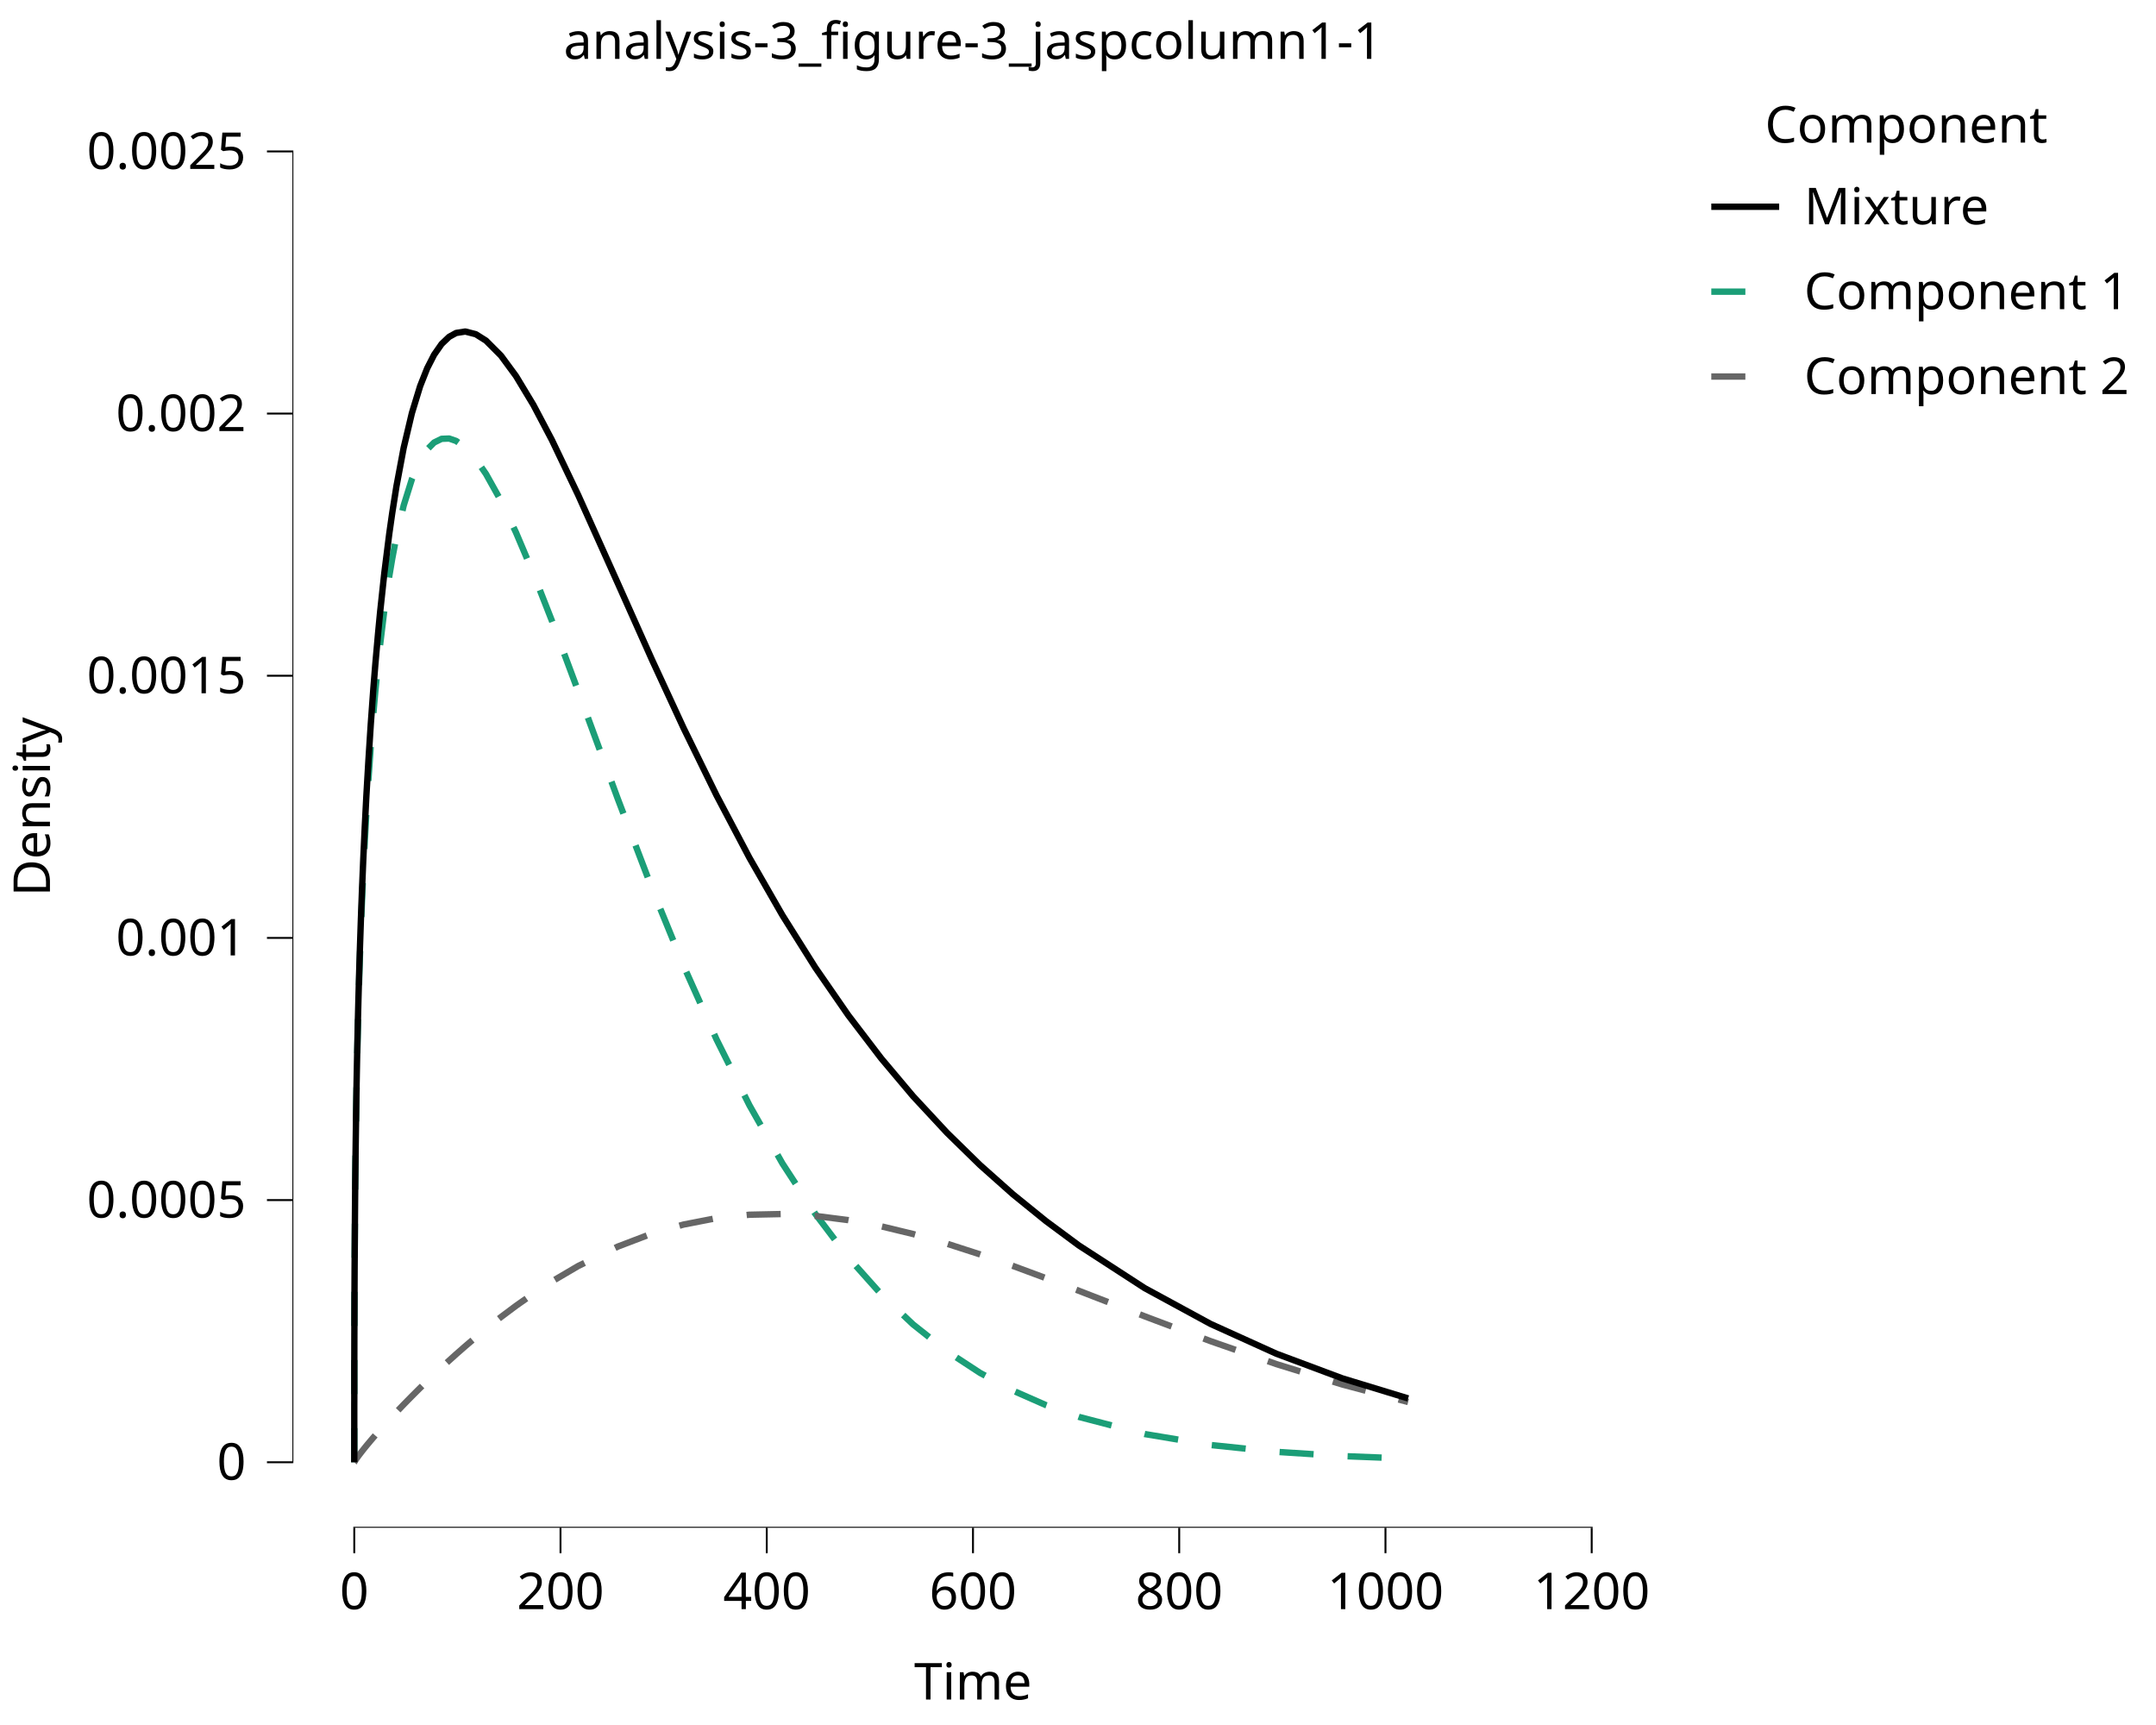
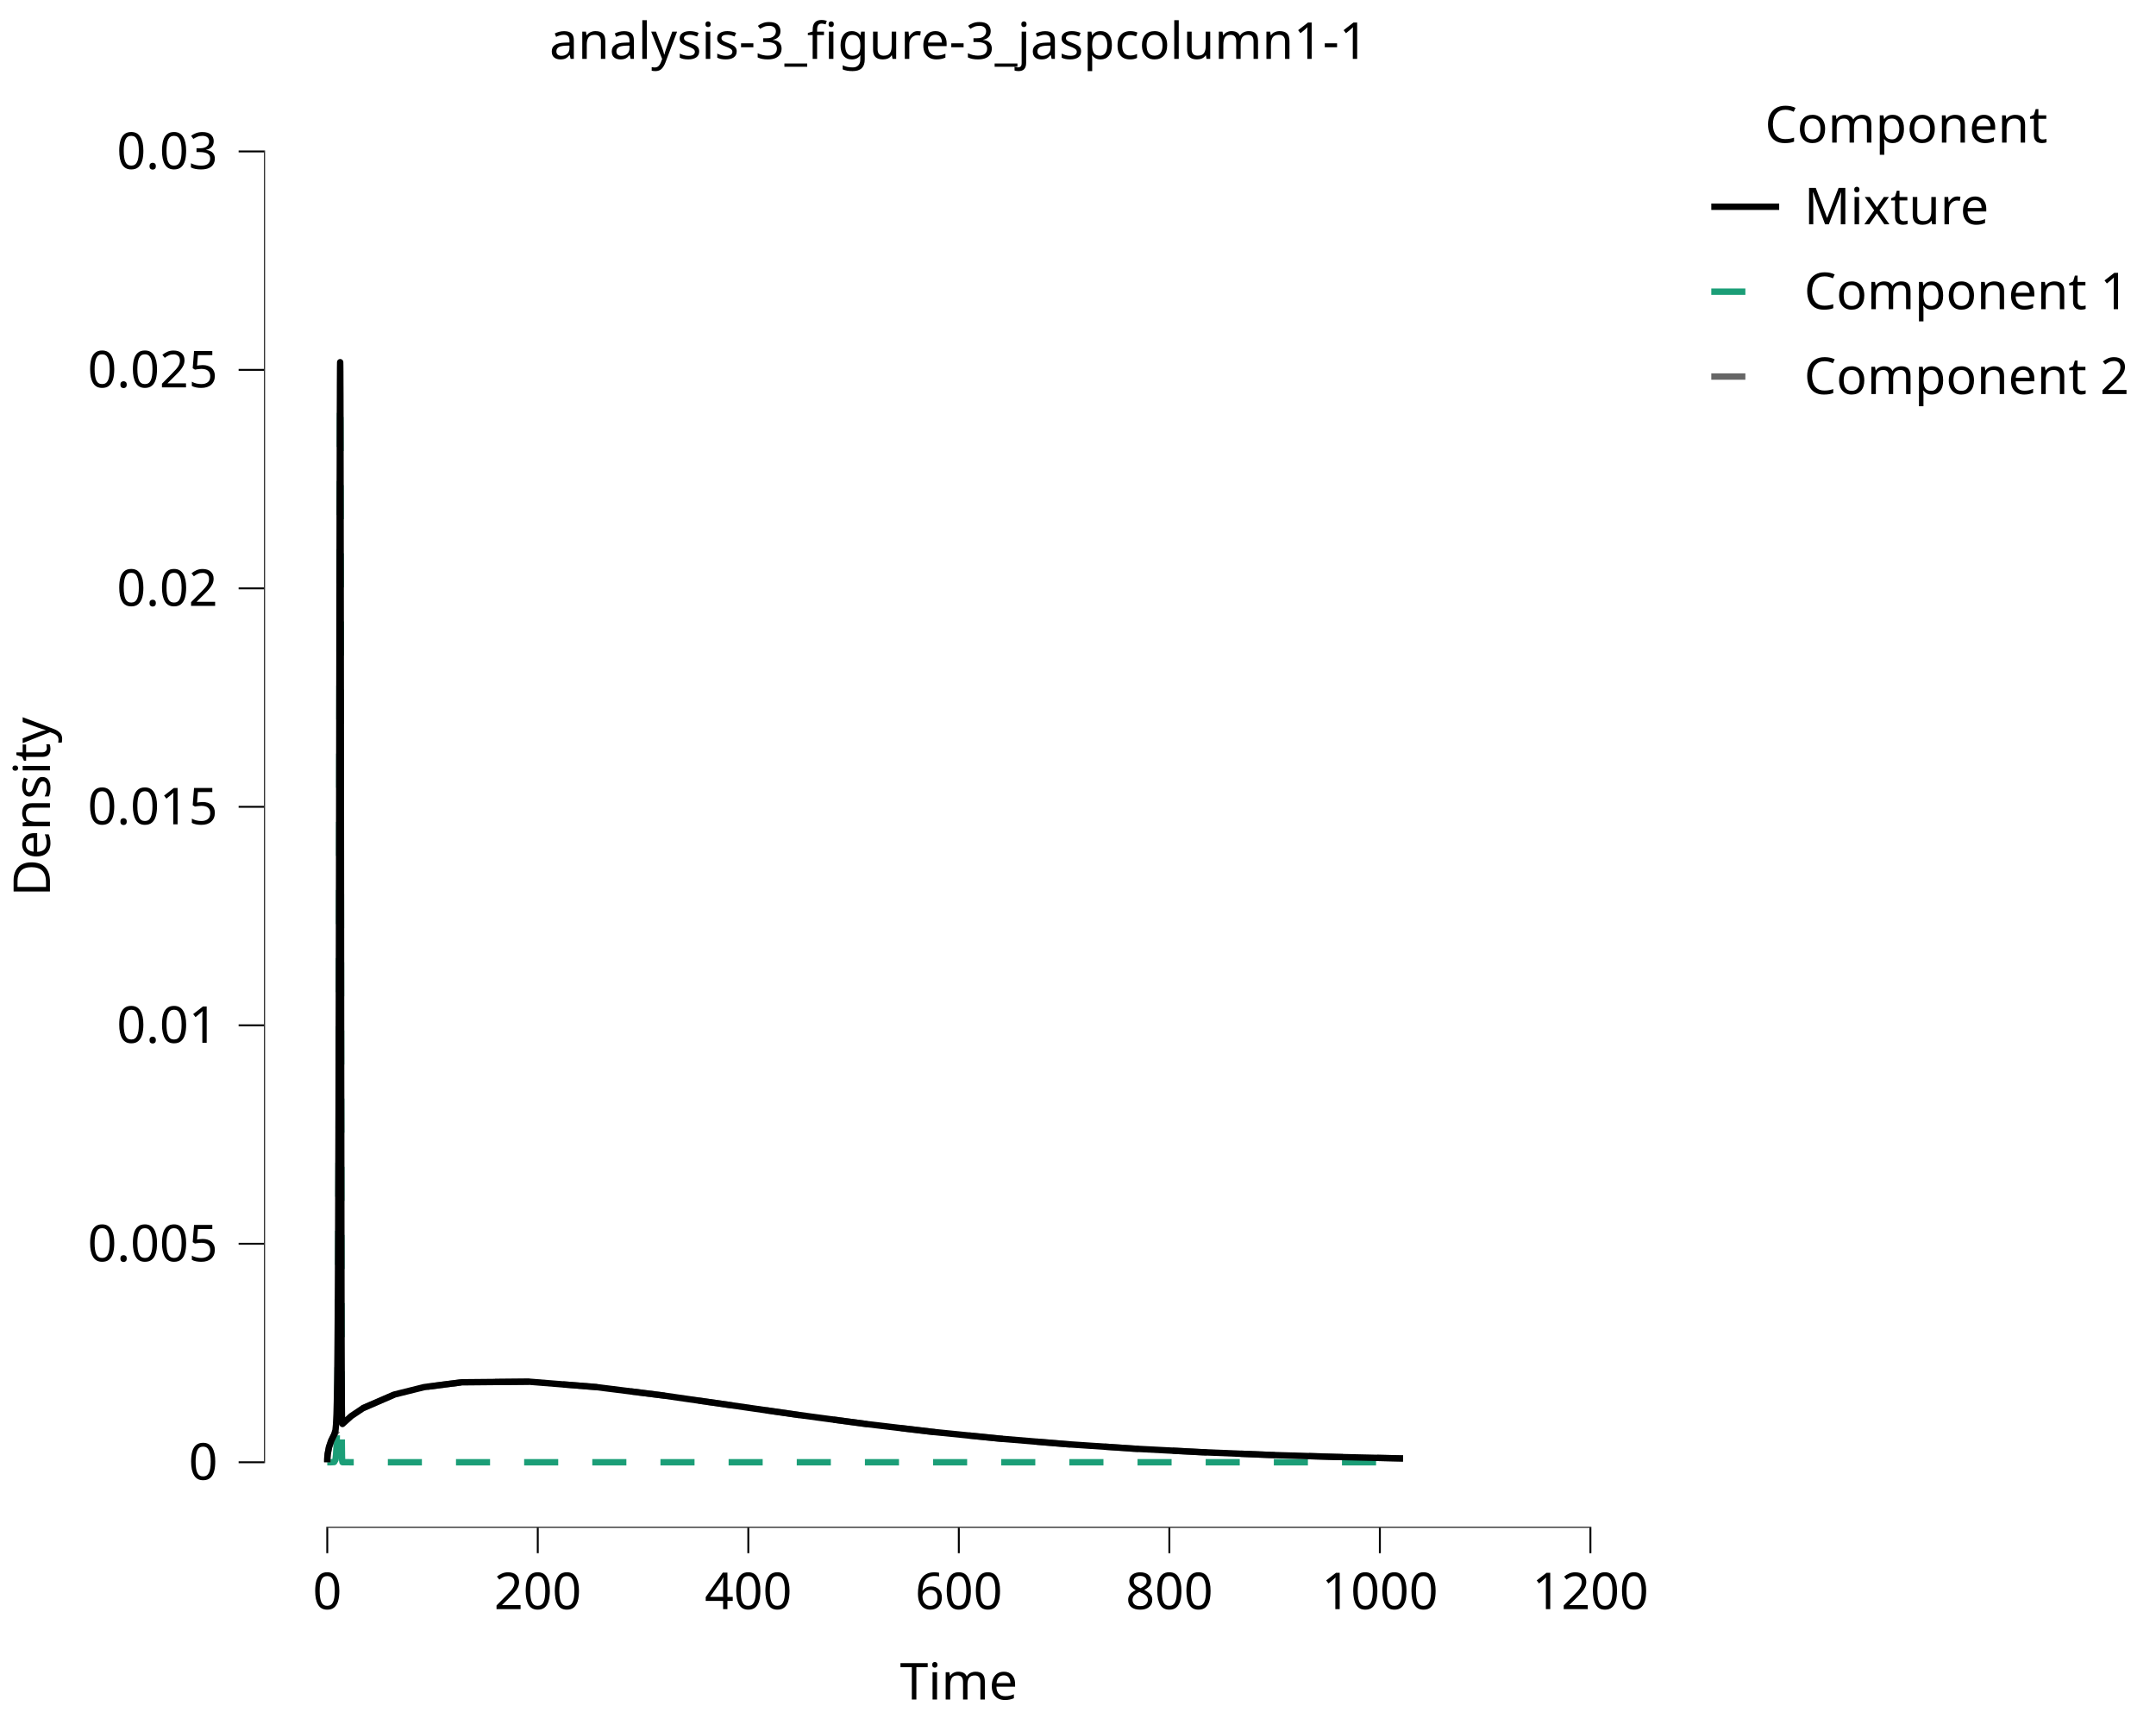
<svg xmlns="http://www.w3.org/2000/svg" class="svglite" data-engine-version="2.0" width="720.00pt" height="576.00pt" viewBox="0 0 720.00 576.00">
  <defs>
    <style type="text/css">
    .svglite line, .svglite polyline, .svglite polygon, .svglite path, .svglite rect, .svglite circle {
      fill: none;
      stroke: #000000;
      stroke-linecap: round;
      stroke-linejoin: round;
      stroke-miterlimit: 10.00;
    }
  </style>
  </defs>
  <rect width="100%" height="100%" style="stroke: none; fill: #FFFFFF;" />
  <defs>
    <clipPath id="cpMC4wMHw3MjAuMDB8MC4wMHw1NzYuMDA=">
      <rect x="0.00" y="0.00" width="720.00" height="576.00" />
    </clipPath>
  </defs>
  <g clip-path="url(#cpMC4wMHw3MjAuMDB8MC4wMHw1NzYuMDA=)">
-     <rect x="0.00" y="0.00" width="720.00" height="576.00" style="stroke-width: 10.67; stroke: none;" />
+     <rect x="-0" y="0.00" width="720.00" height="576.00" style="stroke-width: 10.67; stroke: none;" />
  </g>
  <defs>
-     <clipPath id="cpOTcuNjV8NTUyLjIxfDI4LjY4fDUxMC4xNA==">
-       <rect x="97.65" y="28.68" width="454.56" height="481.46" />
+     <clipPath id="cpODguMTl8NTUyLjIxfDI4LjY4fDUxMC4xNA==">
+       <rect x="88.19" y="28.68" width="464.02" height="481.46" />
    </clipPath>
  </defs>
-   <g clip-path="url(#cpOTcuNjV8NTUyLjIxfDI4LjY4fDUxMC4xNA==)">
-     <rect x="97.65" y="28.68" width="454.56" height="481.46" style="stroke-width: 10.67; stroke: none;" />
-     <polyline points="118.31,488.26 118.31,469.76 118.32,466.84 118.32,463.45 118.32,457.35 118.33,452.47 118.34,446.82 118.35,443.66 118.37,436.62 118.38,432.69 118.42,423.92 118.46,417.69 118.51,409.99 118.57,402.01 118.63,395.45 118.71,388.41 118.81,380.84 118.97,369.93 119.07,363.68 119.25,354.56 119.51,342.94 119.71,335.33 119.94,327.34 120.21,318.97 120.52,310.21 120.88,301.06 121.30,291.51 121.83,280.69 122.35,271.24 123.02,260.56 123.81,249.23 124.68,238.28 125.35,230.76 126.28,221.35 126.94,215.24 128.35,203.71 130.00,192.38 130.99,186.50 132.39,179.15 134.81,168.79 137.56,159.99 140.31,153.73 142.66,150.08 144.98,147.76 147.48,146.53 149.99,146.43 152.33,147.24 155.39,149.44 158.90,153.33 162.30,158.27 167.31,167.25 172.31,177.79 178.14,191.56 184.30,207.26 193.09,230.82 206.30,266.71 217.73,296.66 228.29,322.49 239.29,347.08 250.29,369.09 261.29,388.49 272.29,405.35 283.28,419.85 294.28,432.17 304.92,442.24 316.28,451.23 327.28,458.42 338.28,464.34 349.27,469.18 360.27,473.11 382.27,478.84 404.26,482.50 426.26,484.79 448.26,486.20 470.25,487.06 " style="stroke-width: 2.13; stroke: #1B9E77; stroke-dasharray: 11.38,11.38; stroke-linecap: butt;" />
-     <polyline points="118.31,488.26 118.31,488.25 118.32,488.24 118.32,488.24 118.32,488.22 118.33,488.21 118.34,488.19 118.35,488.17 118.37,488.13 118.38,488.11 118.42,488.04 118.46,487.98 118.51,487.90 118.57,487.79 118.63,487.69 118.71,487.57 118.81,487.43 118.97,487.19 119.07,487.03 119.25,486.78 119.51,486.41 119.71,486.14 119.94,485.83 120.21,485.48 120.52,485.08 120.88,484.61 121.30,484.08 121.83,483.41 122.35,482.77 123.02,481.97 123.81,481.03 124.68,480.01 125.35,479.24 126.28,478.18 126.94,477.43 128.35,475.86 130.00,474.06 130.99,473.00 132.39,471.51 134.81,468.98 137.56,466.18 140.31,463.44 142.66,461.15 144.98,458.93 147.48,456.59 149.99,454.30 152.33,452.19 155.39,449.51 158.90,446.52 162.30,443.72 167.31,439.77 172.31,436.03 178.14,431.93 184.30,427.91 193.09,422.74 206.30,416.26 217.73,411.90 228.29,408.89 239.29,406.75 250.29,405.61 261.29,405.38 272.29,406.01 283.28,407.41 294.28,409.48 304.92,412.05 316.28,415.30 327.28,418.85 338.28,422.71 349.27,426.79 360.27,431.00 382.27,439.53 404.26,447.82 426.26,455.49 448.26,462.30 470.25,468.15 " style="stroke-width: 2.13; stroke: #666666; stroke-dasharray: 11.38,11.38; stroke-linecap: butt;" />
-     <polyline points="118.31,488.26 118.31,469.75 118.32,466.83 118.32,463.44 118.32,457.32 118.33,452.42 118.34,446.75 118.35,443.58 118.37,436.50 118.38,432.55 118.42,423.70 118.46,417.42 118.51,409.63 118.57,401.54 118.63,394.89 118.71,387.73 118.81,380.01 118.97,368.86 119.07,362.45 119.25,353.08 119.51,341.10 119.71,333.22 119.94,324.92 120.21,316.20 120.52,307.03 120.88,297.42 121.30,287.33 121.83,275.85 122.35,265.76 123.02,254.28 123.81,242.00 124.68,230.04 125.35,221.74 126.28,211.28 126.94,204.42 128.35,191.31 130.00,178.19 130.99,171.25 132.39,162.40 134.81,149.52 137.56,137.91 140.31,128.92 142.66,122.98 144.98,118.44 147.48,114.86 149.99,112.47 152.33,111.18 155.39,110.70 158.90,111.60 162.30,113.74 167.31,118.76 172.31,125.56 178.14,135.23 184.30,146.91 193.09,165.31 206.30,194.72 217.73,220.30 228.29,243.12 239.29,265.58 250.29,286.45 261.29,305.62 272.29,323.11 283.28,339.00 294.28,353.40 304.92,366.04 316.28,378.27 327.28,389.02 338.28,398.80 349.27,407.71 360.27,415.86 382.27,430.12 404.26,442.07 426.26,452.03 448.26,460.25 470.25,466.95 " style="stroke-width: 2.13; stroke-linecap: butt;" />
-     <line x1="117.99" y1="510.14" x2="531.87" y2="510.14" style="stroke-width: 0.64; stroke-linecap: butt;" />
-     <line x1="97.65" y1="488.57" x2="97.65" y2="50.24" style="stroke-width: 0.64; stroke-linecap: butt;" />
-     <rect x="97.65" y="28.68" width="454.56" height="481.46" style="stroke-width: 0.00; stroke: none;" />
+   <g clip-path="url(#cpODguMTl8NTUyLjIxfDI4LjY4fDUxMC4xNA==)">
+     <rect x="88.19" y="28.68" width="464.02" height="481.46" style="stroke-width: 10.67; stroke: none;" />
+     <polyline points="109.29,488.26 109.29,488.26 109.32,488.26 109.43,488.26 109.87,488.26 110.59,488.26 111.59,488.20 112.04,487.40 112.23,485.74 112.39,482.60 112.50,478.56 112.56,475.57 112.62,471.66 112.68,466.56 112.74,459.92 112.80,452.02 112.85,443.56 112.91,431.06 112.95,420.97 112.99,407.07 113.04,391.97 113.07,382.69 113.11,364.68 113.15,347.34 113.20,322.58 113.23,306.87 113.27,284.49 113.37,220.11 113.41,198.87 113.44,180.32 113.48,164.58 113.50,154.70 113.51,149.07 113.53,144.23 113.54,140.20 113.56,137.02 113.57,134.71 113.59,133.31 113.60,132.86 113.62,134.05 113.64,136.15 113.65,139.38 113.67,143.78 113.69,152.75 113.70,160.42 113.72,169.58 113.73,180.32 113.75,192.81 113.77,207.20 113.80,232.83 113.83,264.22 113.88,317.77 113.91,351.47 113.93,370.74 113.96,390.57 113.98,409.29 114.00,424.77 114.02,437.46 114.03,444.66 114.05,456.13 114.07,462.83 114.09,468.20 114.12,475.86 114.14,480.67 114.17,483.64 114.20,486.09 114.24,487.48 114.37,488.24 117.28,488.26 121.29,488.26 131.74,488.26 141.62,488.26 154.19,488.26 176.65,488.26 199.10,488.26 221.56,488.26 244.01,488.26 266.46,488.26 288.92,488.26 311.37,488.26 333.83,488.26 356.28,488.26 378.73,488.26 401.19,488.26 423.64,488.26 446.09,488.26 468.55,488.26 " style="stroke-width: 2.13; stroke: #1B9E77; stroke-dasharray: 11.38,11.38; stroke-linecap: butt;" />
+     <polyline points="109.29,488.26 109.29,487.44 109.32,486.75 109.43,485.50 109.87,483.20 110.59,481.10 111.59,479.11 112.04,478.40 112.23,478.11 112.39,477.88 112.50,477.72 112.56,477.64 112.62,477.56 112.68,477.48 112.74,477.40 112.80,477.33 112.85,477.26 112.91,477.18 112.95,477.13 112.99,477.07 113.04,477.01 113.07,476.98 113.11,476.92 113.15,476.88 113.20,476.82 113.23,476.78 113.27,476.73 113.37,476.60 113.41,476.56 113.44,476.52 113.48,476.48 113.50,476.45 113.51,476.43 113.53,476.42 113.54,476.40 113.56,476.38 113.57,476.37 113.59,476.35 113.60,476.33 113.62,476.31 113.64,476.29 113.65,476.27 113.67,476.26 113.69,476.23 113.70,476.21 113.72,476.20 113.73,476.18 113.75,476.16 113.77,476.14 113.80,476.11 113.83,476.07 113.88,476.01 113.91,475.98 113.93,475.95 113.96,475.93 113.98,475.91 114.00,475.88 114.02,475.86 114.03,475.85 114.05,475.82 114.07,475.80 114.09,475.79 114.12,475.75 114.14,475.72 114.17,475.70 114.20,475.66 114.24,475.62 114.37,475.49 117.28,472.86 121.29,470.17 131.74,465.64 141.62,463.18 154.19,461.57 176.65,461.36 199.10,463.16 221.56,465.98 244.01,469.21 266.46,472.44 288.92,475.45 311.37,478.11 333.83,480.37 356.28,482.23 378.73,483.73 401.19,484.90 423.64,485.81 446.09,486.49 468.55,487.00 " style="stroke-width: 2.13; stroke: #666666; stroke-dasharray: 11.38,11.38; stroke-linecap: butt;" />
+     <polyline points="109.29,488.26 109.29,487.44 109.32,486.75 109.43,485.50 109.87,483.20 110.59,481.10 111.59,479.05 112.04,477.55 112.23,475.59 112.39,472.22 112.50,468.03 112.56,464.96 112.62,460.97 112.68,455.79 112.74,449.07 112.80,441.09 112.85,432.57 112.91,419.99 112.95,409.84 112.99,395.89 113.04,380.73 113.07,371.42 113.11,353.35 113.15,335.97 113.20,311.14 113.23,295.39 113.27,272.96 113.37,208.46 113.41,187.17 113.44,168.59 113.48,152.81 113.50,142.90 113.51,137.25 113.53,132.39 113.54,128.35 113.56,125.15 113.57,122.82 113.59,121.40 113.60,120.94 113.62,122.10 113.64,124.19 113.65,127.40 113.67,131.78 113.69,140.72 113.70,148.38 113.72,157.52 113.73,168.25 113.75,180.71 113.77,195.08 113.80,220.68 113.83,252.03 113.88,305.53 113.91,339.19 113.93,358.44 113.96,378.25 113.98,396.94 114.00,412.39 114.02,425.06 114.03,432.26 114.05,443.69 114.07,450.38 114.09,455.73 114.12,463.36 114.14,468.14 114.17,471.08 114.20,473.50 114.24,474.84 114.37,475.48 117.28,472.86 121.29,470.17 131.74,465.64 141.62,463.18 154.19,461.57 176.65,461.36 199.10,463.16 221.56,465.98 244.01,469.21 266.46,472.44 288.92,475.45 311.37,478.11 333.83,480.37 356.28,482.23 378.73,483.73 401.19,484.90 423.64,485.81 446.09,486.49 468.55,487.00 " style="stroke-width: 2.13; stroke-linecap: butt;" />
+     <line x1="108.97" y1="510.14" x2="531.44" y2="510.14" style="stroke-width: 0.64; stroke-linecap: butt;" />
+     <line x1="88.19" y1="488.57" x2="88.19" y2="50.24" style="stroke-width: 0.64; stroke-linecap: butt;" />
+     <rect x="88.19" y="28.68" width="464.02" height="481.46" style="stroke-width: 0.00; stroke: none;" />
  </g>
  <g clip-path="url(#cpMC4wMHw3MjAuMDB8MC4wMHw1NzYuMDA=)">
-     <polyline points="97.65,510.14 97.65,28.68 " style="stroke-width: 0.00; stroke: none; stroke-linecap: butt;" />
-     <text x="82.17" y="494.10" text-anchor="end" style="font-size: 17.00px; font-family: sans;" textLength="9.46px" lengthAdjust="spacingAndGlyphs">0</text>
-     <text x="82.17" y="406.57" text-anchor="end" style="font-size: 17.00px; font-family: sans;" textLength="52.00px" lengthAdjust="spacingAndGlyphs">0.0005</text>
-     <text x="82.17" y="319.03" text-anchor="end" style="font-size: 17.00px; font-family: sans;" textLength="42.54px" lengthAdjust="spacingAndGlyphs">0.001</text>
-     <text x="82.17" y="231.49" text-anchor="end" style="font-size: 17.00px; font-family: sans;" textLength="52.00px" lengthAdjust="spacingAndGlyphs">0.0015</text>
-     <text x="82.17" y="143.95" text-anchor="end" style="font-size: 17.00px; font-family: sans;" textLength="42.54px" lengthAdjust="spacingAndGlyphs">0.002</text>
-     <text x="82.17" y="56.41" text-anchor="end" style="font-size: 17.00px; font-family: sans;" textLength="52.00px" lengthAdjust="spacingAndGlyphs">0.0025</text>
-     <polyline points="89.15,488.26 97.65,488.26 " style="stroke-width: 0.64; stroke-linecap: butt;" />
-     <polyline points="89.15,400.72 97.65,400.72 " style="stroke-width: 0.64; stroke-linecap: butt;" />
-     <polyline points="89.15,313.18 97.65,313.18 " style="stroke-width: 0.64; stroke-linecap: butt;" />
-     <polyline points="89.15,225.64 97.65,225.64 " style="stroke-width: 0.64; stroke-linecap: butt;" />
-     <polyline points="89.15,138.10 97.65,138.10 " style="stroke-width: 0.64; stroke-linecap: butt;" />
-     <polyline points="89.15,50.56 97.65,50.56 " style="stroke-width: 0.64; stroke-linecap: butt;" />
-     <polyline points="97.65,510.14 552.21,510.14 " style="stroke-width: 0.00; stroke: none; stroke-linecap: butt;" />
-     <polyline points="118.31,518.64 118.31,510.14 " style="stroke-width: 0.64; stroke-linecap: butt;" />
-     <polyline points="187.18,518.64 187.18,510.14 " style="stroke-width: 0.64; stroke-linecap: butt;" />
-     <polyline points="256.06,518.64 256.06,510.14 " style="stroke-width: 0.64; stroke-linecap: butt;" />
-     <polyline points="324.93,518.64 324.93,510.14 " style="stroke-width: 0.64; stroke-linecap: butt;" />
-     <polyline points="393.80,518.64 393.80,510.14 " style="stroke-width: 0.64; stroke-linecap: butt;" />
-     <polyline points="462.68,518.64 462.68,510.14 " style="stroke-width: 0.64; stroke-linecap: butt;" />
-     <polyline points="531.55,518.64 531.55,510.14 " style="stroke-width: 0.64; stroke-linecap: butt;" />
-     <text x="118.31" y="537.32" text-anchor="middle" style="font-size: 17.00px; font-family: sans;" textLength="9.46px" lengthAdjust="spacingAndGlyphs">0</text>
-     <text x="187.18" y="537.32" text-anchor="middle" style="font-size: 17.00px; font-family: sans;" textLength="28.37px" lengthAdjust="spacingAndGlyphs">200</text>
-     <text x="256.06" y="537.32" text-anchor="middle" style="font-size: 17.00px; font-family: sans;" textLength="28.37px" lengthAdjust="spacingAndGlyphs">400</text>
-     <text x="324.93" y="537.32" text-anchor="middle" style="font-size: 17.00px; font-family: sans;" textLength="28.37px" lengthAdjust="spacingAndGlyphs">600</text>
-     <text x="393.80" y="537.32" text-anchor="middle" style="font-size: 17.00px; font-family: sans;" textLength="28.37px" lengthAdjust="spacingAndGlyphs">800</text>
-     <text x="462.68" y="537.32" text-anchor="middle" style="font-size: 17.00px; font-family: sans;" textLength="37.82px" lengthAdjust="spacingAndGlyphs">1000</text>
-     <text x="531.55" y="537.32" text-anchor="middle" style="font-size: 17.00px; font-family: sans;" textLength="37.82px" lengthAdjust="spacingAndGlyphs">1200</text>
-     <text x="324.93" y="567.49" text-anchor="middle" style="font-size: 17.00px; font-family: sans;" textLength="37.78px" lengthAdjust="spacingAndGlyphs">Time</text>
+     <polyline points="88.19,510.14 88.19,28.68 " style="stroke-width: 0.00; stroke: none; stroke-linecap: butt;" />
+     <text x="72.72" y="494.10" text-anchor="end" style="font-size: 17.00px; font-family: sans;" textLength="9.46px" lengthAdjust="spacingAndGlyphs">0</text>
+     <text x="72.72" y="421.16" text-anchor="end" style="font-size: 17.00px; font-family: sans;" textLength="42.54px" lengthAdjust="spacingAndGlyphs">0.005</text>
+     <text x="72.72" y="348.21" text-anchor="end" style="font-size: 17.00px; font-family: sans;" textLength="33.09px" lengthAdjust="spacingAndGlyphs">0.01</text>
+     <text x="72.72" y="275.26" text-anchor="end" style="font-size: 17.00px; font-family: sans;" textLength="42.54px" lengthAdjust="spacingAndGlyphs">0.015</text>
+     <text x="72.72" y="202.31" text-anchor="end" style="font-size: 17.00px; font-family: sans;" textLength="33.09px" lengthAdjust="spacingAndGlyphs">0.02</text>
+     <text x="72.72" y="129.36" text-anchor="end" style="font-size: 17.00px; font-family: sans;" textLength="42.54px" lengthAdjust="spacingAndGlyphs">0.025</text>
+     <text x="72.72" y="56.41" text-anchor="end" style="font-size: 17.00px; font-family: sans;" textLength="33.09px" lengthAdjust="spacingAndGlyphs">0.03</text>
+     <polyline points="79.69,488.26 88.19,488.26 " style="stroke-width: 0.64; stroke-linecap: butt;" />
+     <polyline points="79.69,415.31 88.19,415.31 " style="stroke-width: 0.64; stroke-linecap: butt;" />
+     <polyline points="79.69,342.36 88.19,342.36 " style="stroke-width: 0.64; stroke-linecap: butt;" />
+     <polyline points="79.69,269.41 88.19,269.41 " style="stroke-width: 0.64; stroke-linecap: butt;" />
+     <polyline points="79.69,196.46 88.19,196.46 " style="stroke-width: 0.64; stroke-linecap: butt;" />
+     <polyline points="79.69,123.51 88.19,123.51 " style="stroke-width: 0.64; stroke-linecap: butt;" />
+     <polyline points="79.69,50.56 88.19,50.56 " style="stroke-width: 0.64; stroke-linecap: butt;" />
+     <polyline points="88.19,510.14 552.21,510.14 " style="stroke-width: 0.00; stroke: none; stroke-linecap: butt;" />
+     <polyline points="109.29,518.64 109.29,510.14 " style="stroke-width: 0.64; stroke-linecap: butt;" />
+     <polyline points="179.59,518.64 179.59,510.14 " style="stroke-width: 0.64; stroke-linecap: butt;" />
+     <polyline points="249.90,518.64 249.90,510.14 " style="stroke-width: 0.64; stroke-linecap: butt;" />
+     <polyline points="320.20,518.64 320.20,510.14 " style="stroke-width: 0.64; stroke-linecap: butt;" />
+     <polyline points="390.51,518.64 390.51,510.14 " style="stroke-width: 0.64; stroke-linecap: butt;" />
+     <polyline points="460.81,518.64 460.81,510.14 " style="stroke-width: 0.64; stroke-linecap: butt;" />
+     <polyline points="531.12,518.64 531.12,510.14 " style="stroke-width: 0.64; stroke-linecap: butt;" />
+     <text x="109.29" y="537.32" text-anchor="middle" style="font-size: 17.00px; font-family: sans;" textLength="9.46px" lengthAdjust="spacingAndGlyphs">0</text>
+     <text x="179.59" y="537.32" text-anchor="middle" style="font-size: 17.00px; font-family: sans;" textLength="28.37px" lengthAdjust="spacingAndGlyphs">200</text>
+     <text x="249.90" y="537.32" text-anchor="middle" style="font-size: 17.00px; font-family: sans;" textLength="28.37px" lengthAdjust="spacingAndGlyphs">400</text>
+     <text x="320.20" y="537.32" text-anchor="middle" style="font-size: 17.00px; font-family: sans;" textLength="28.37px" lengthAdjust="spacingAndGlyphs">600</text>
+     <text x="390.51" y="537.32" text-anchor="middle" style="font-size: 17.00px; font-family: sans;" textLength="28.37px" lengthAdjust="spacingAndGlyphs">800</text>
+     <text x="460.81" y="537.32" text-anchor="middle" style="font-size: 17.00px; font-family: sans;" textLength="37.82px" lengthAdjust="spacingAndGlyphs">1000</text>
+     <text x="531.12" y="537.32" text-anchor="middle" style="font-size: 17.00px; font-family: sans;" textLength="37.82px" lengthAdjust="spacingAndGlyphs">1200</text>
+     <text x="320.20" y="567.49" text-anchor="middle" style="font-size: 17.00px; font-family: sans;" textLength="37.78px" lengthAdjust="spacingAndGlyphs">Time</text>
    <text transform="translate(16.68,269.41) rotate(-90)" text-anchor="middle" style="font-size: 17.00px; font-family: sans;" textLength="56.70px" lengthAdjust="spacingAndGlyphs">Density</text>
    <rect x="563.17" y="28.68" width="146.87" height="116.71" style="stroke-width: 0.75; stroke: none;" />
    <rect x="563.17" y="28.68" width="146.87" height="116.71" style="stroke-width: 10.67; stroke: none;" />
    <text x="636.60" y="47.62" text-anchor="middle" style="font-size: 17.00px; font-family: sans;" textLength="87.90px" lengthAdjust="spacingAndGlyphs">Component</text>
    <rect x="568.65" y="54.87" width="28.35" height="28.35" style="stroke-width: 10.67; stroke: none;" />
    <line x1="571.49" y1="69.04" x2="594.16" y2="69.04" style="stroke-width: 2.13; stroke-linecap: butt;" />
    <rect x="568.65" y="83.21" width="28.35" height="28.35" style="stroke-width: 10.67; stroke: none;" />
    <line x1="571.49" y1="97.39" x2="594.16" y2="97.39" style="stroke-width: 2.13; stroke: #1B9E77; stroke-dasharray: 11.38,11.38; stroke-linecap: butt;" />
    <rect x="568.65" y="111.56" width="28.35" height="28.35" style="stroke-width: 10.67; stroke: none;" />
    <line x1="571.49" y1="125.73" x2="594.16" y2="125.73" style="stroke-width: 2.13; stroke: #666666; stroke-dasharray: 11.38,11.38; stroke-linecap: butt;" />
    <text x="602.48" y="74.89" style="font-size: 17.00px; font-family: sans;" textLength="55.74px" lengthAdjust="spacingAndGlyphs">Mixture</text>
    <text x="602.48" y="103.24" style="font-size: 17.00px; font-family: sans;" textLength="102.08px" lengthAdjust="spacingAndGlyphs">Component 1</text>
    <text x="602.48" y="131.58" style="font-size: 17.00px; font-family: sans;" textLength="102.08px" lengthAdjust="spacingAndGlyphs">Component 2</text>
-     <text x="324.93" y="19.67" text-anchor="middle" style="font-size: 17.00px; font-family: sans;" textLength="263.68px" lengthAdjust="spacingAndGlyphs">analysis-3_figure-3_jaspcolumn1-1</text>
+     <text x="320.20" y="19.67" text-anchor="middle" style="font-size: 17.00px; font-family: sans;" textLength="263.68px" lengthAdjust="spacingAndGlyphs">analysis-3_figure-3_jaspcolumn1-1</text>
  </g>
</svg>
